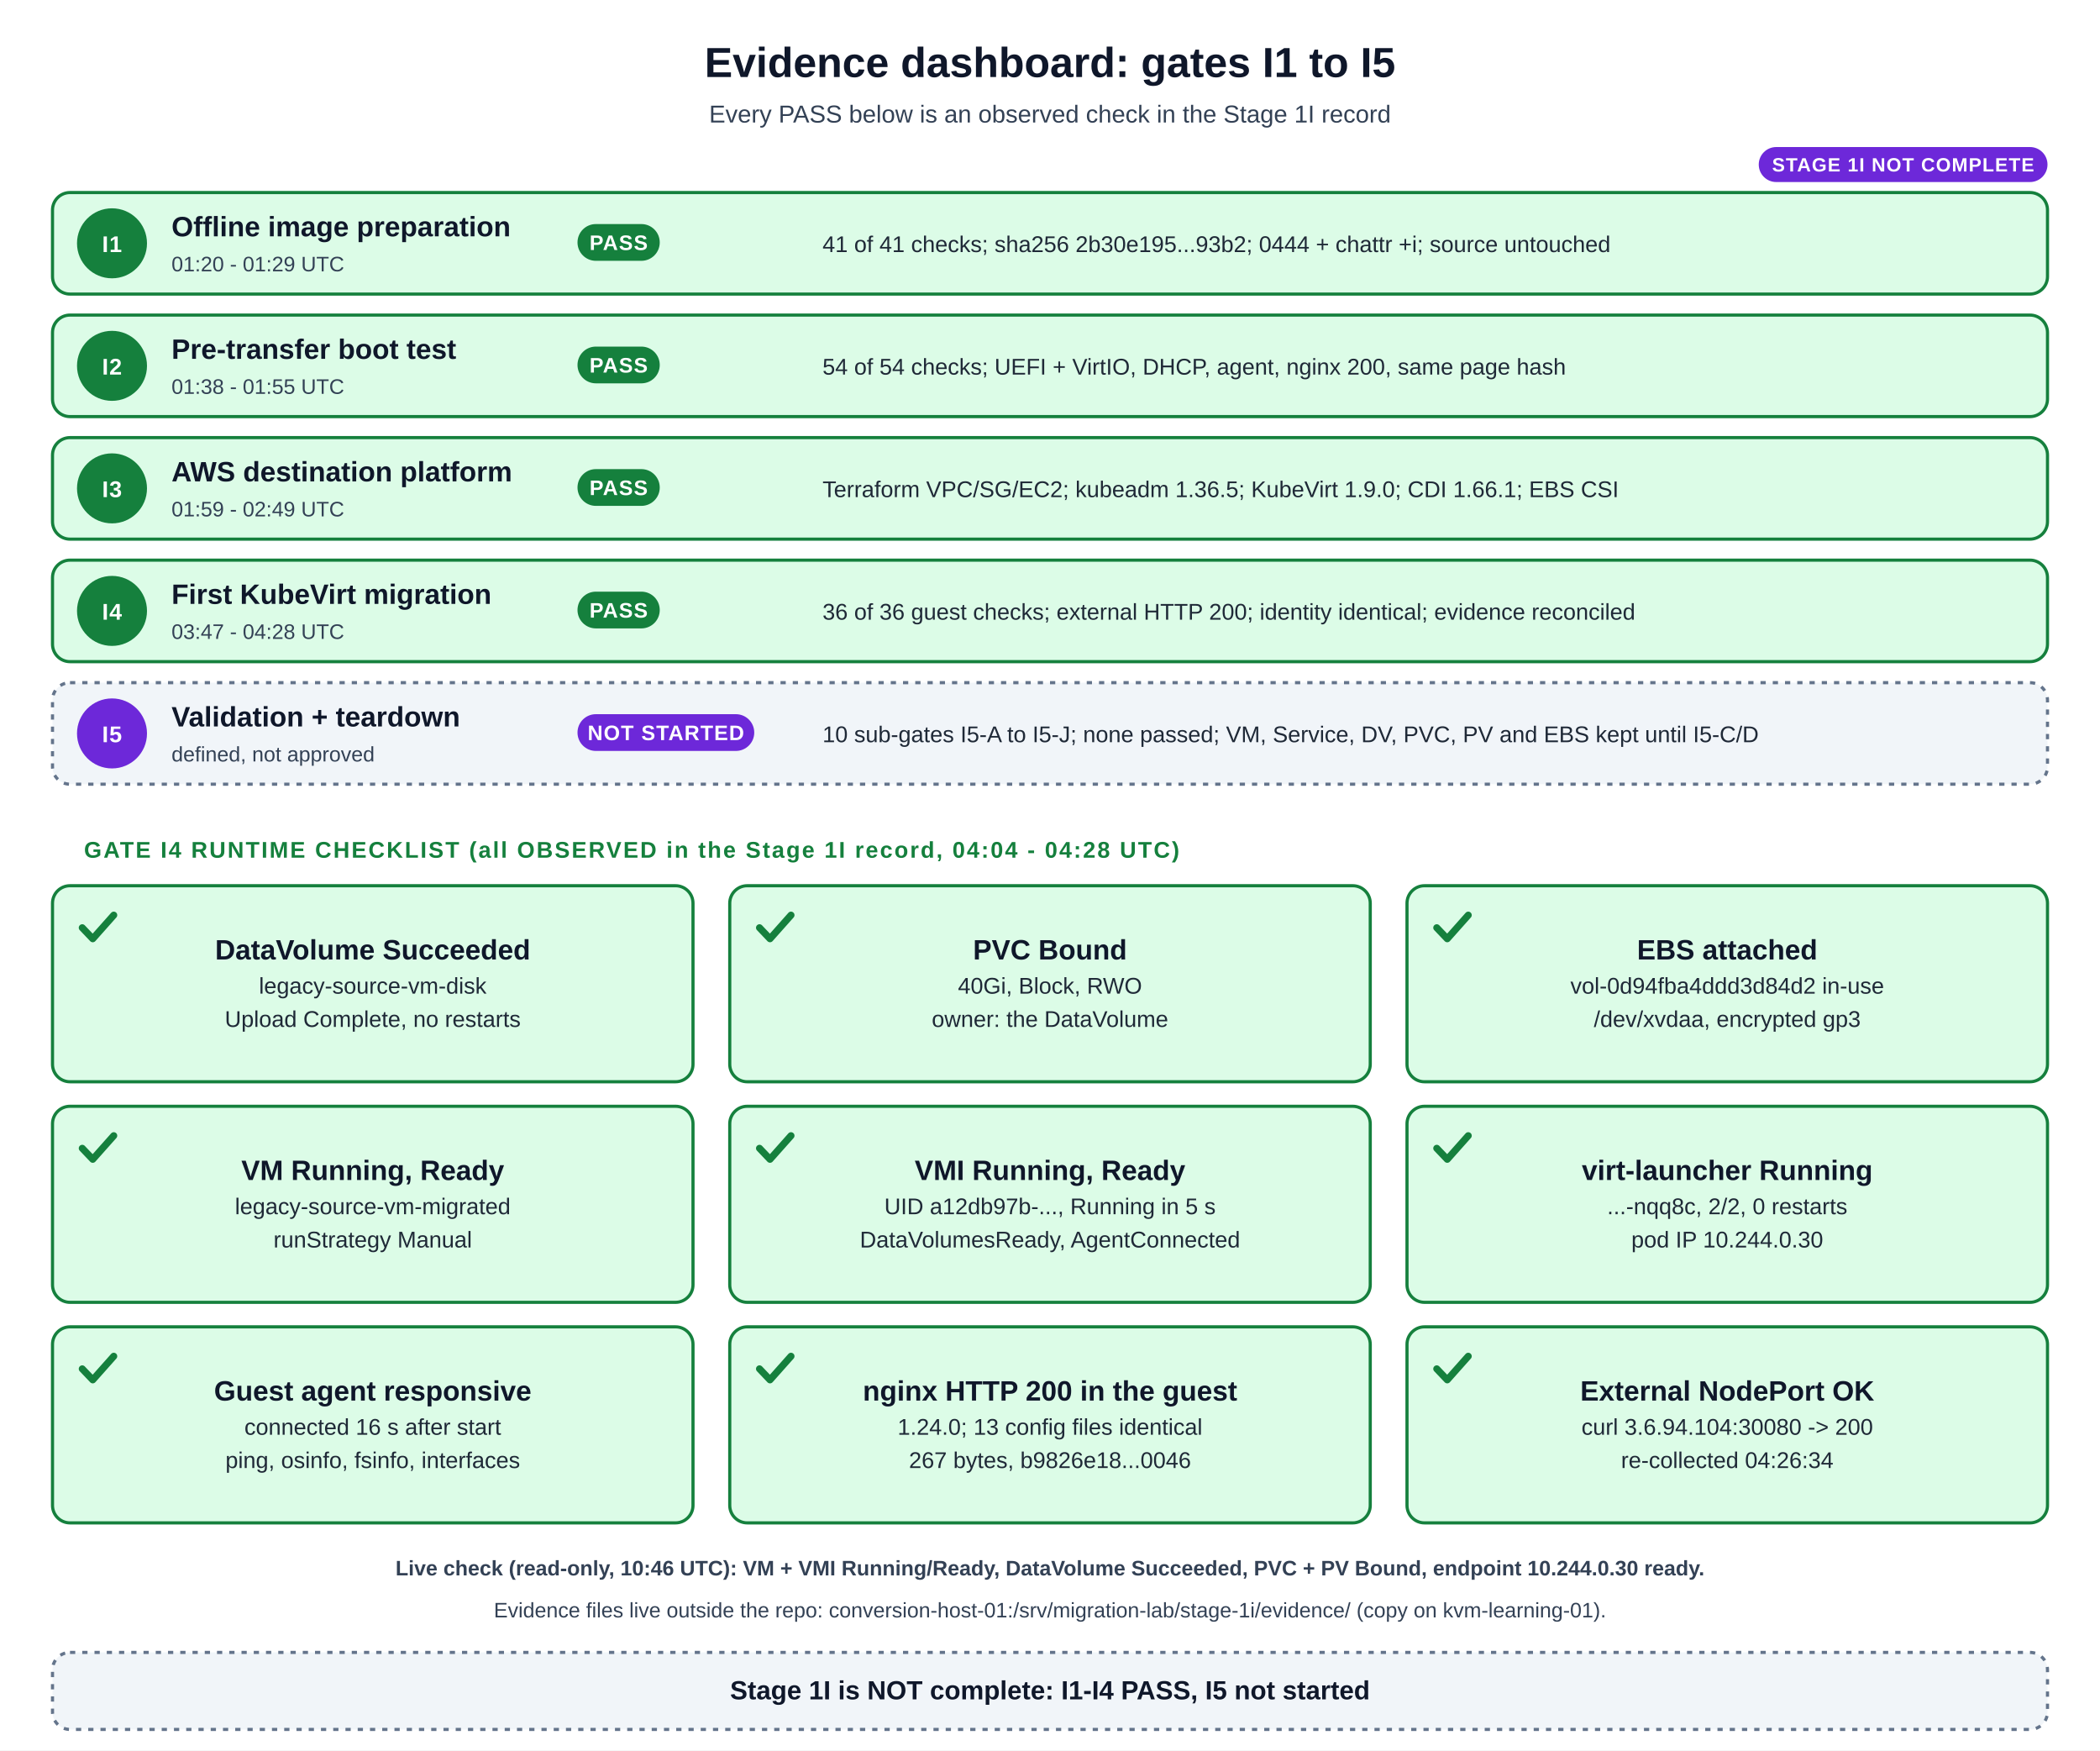
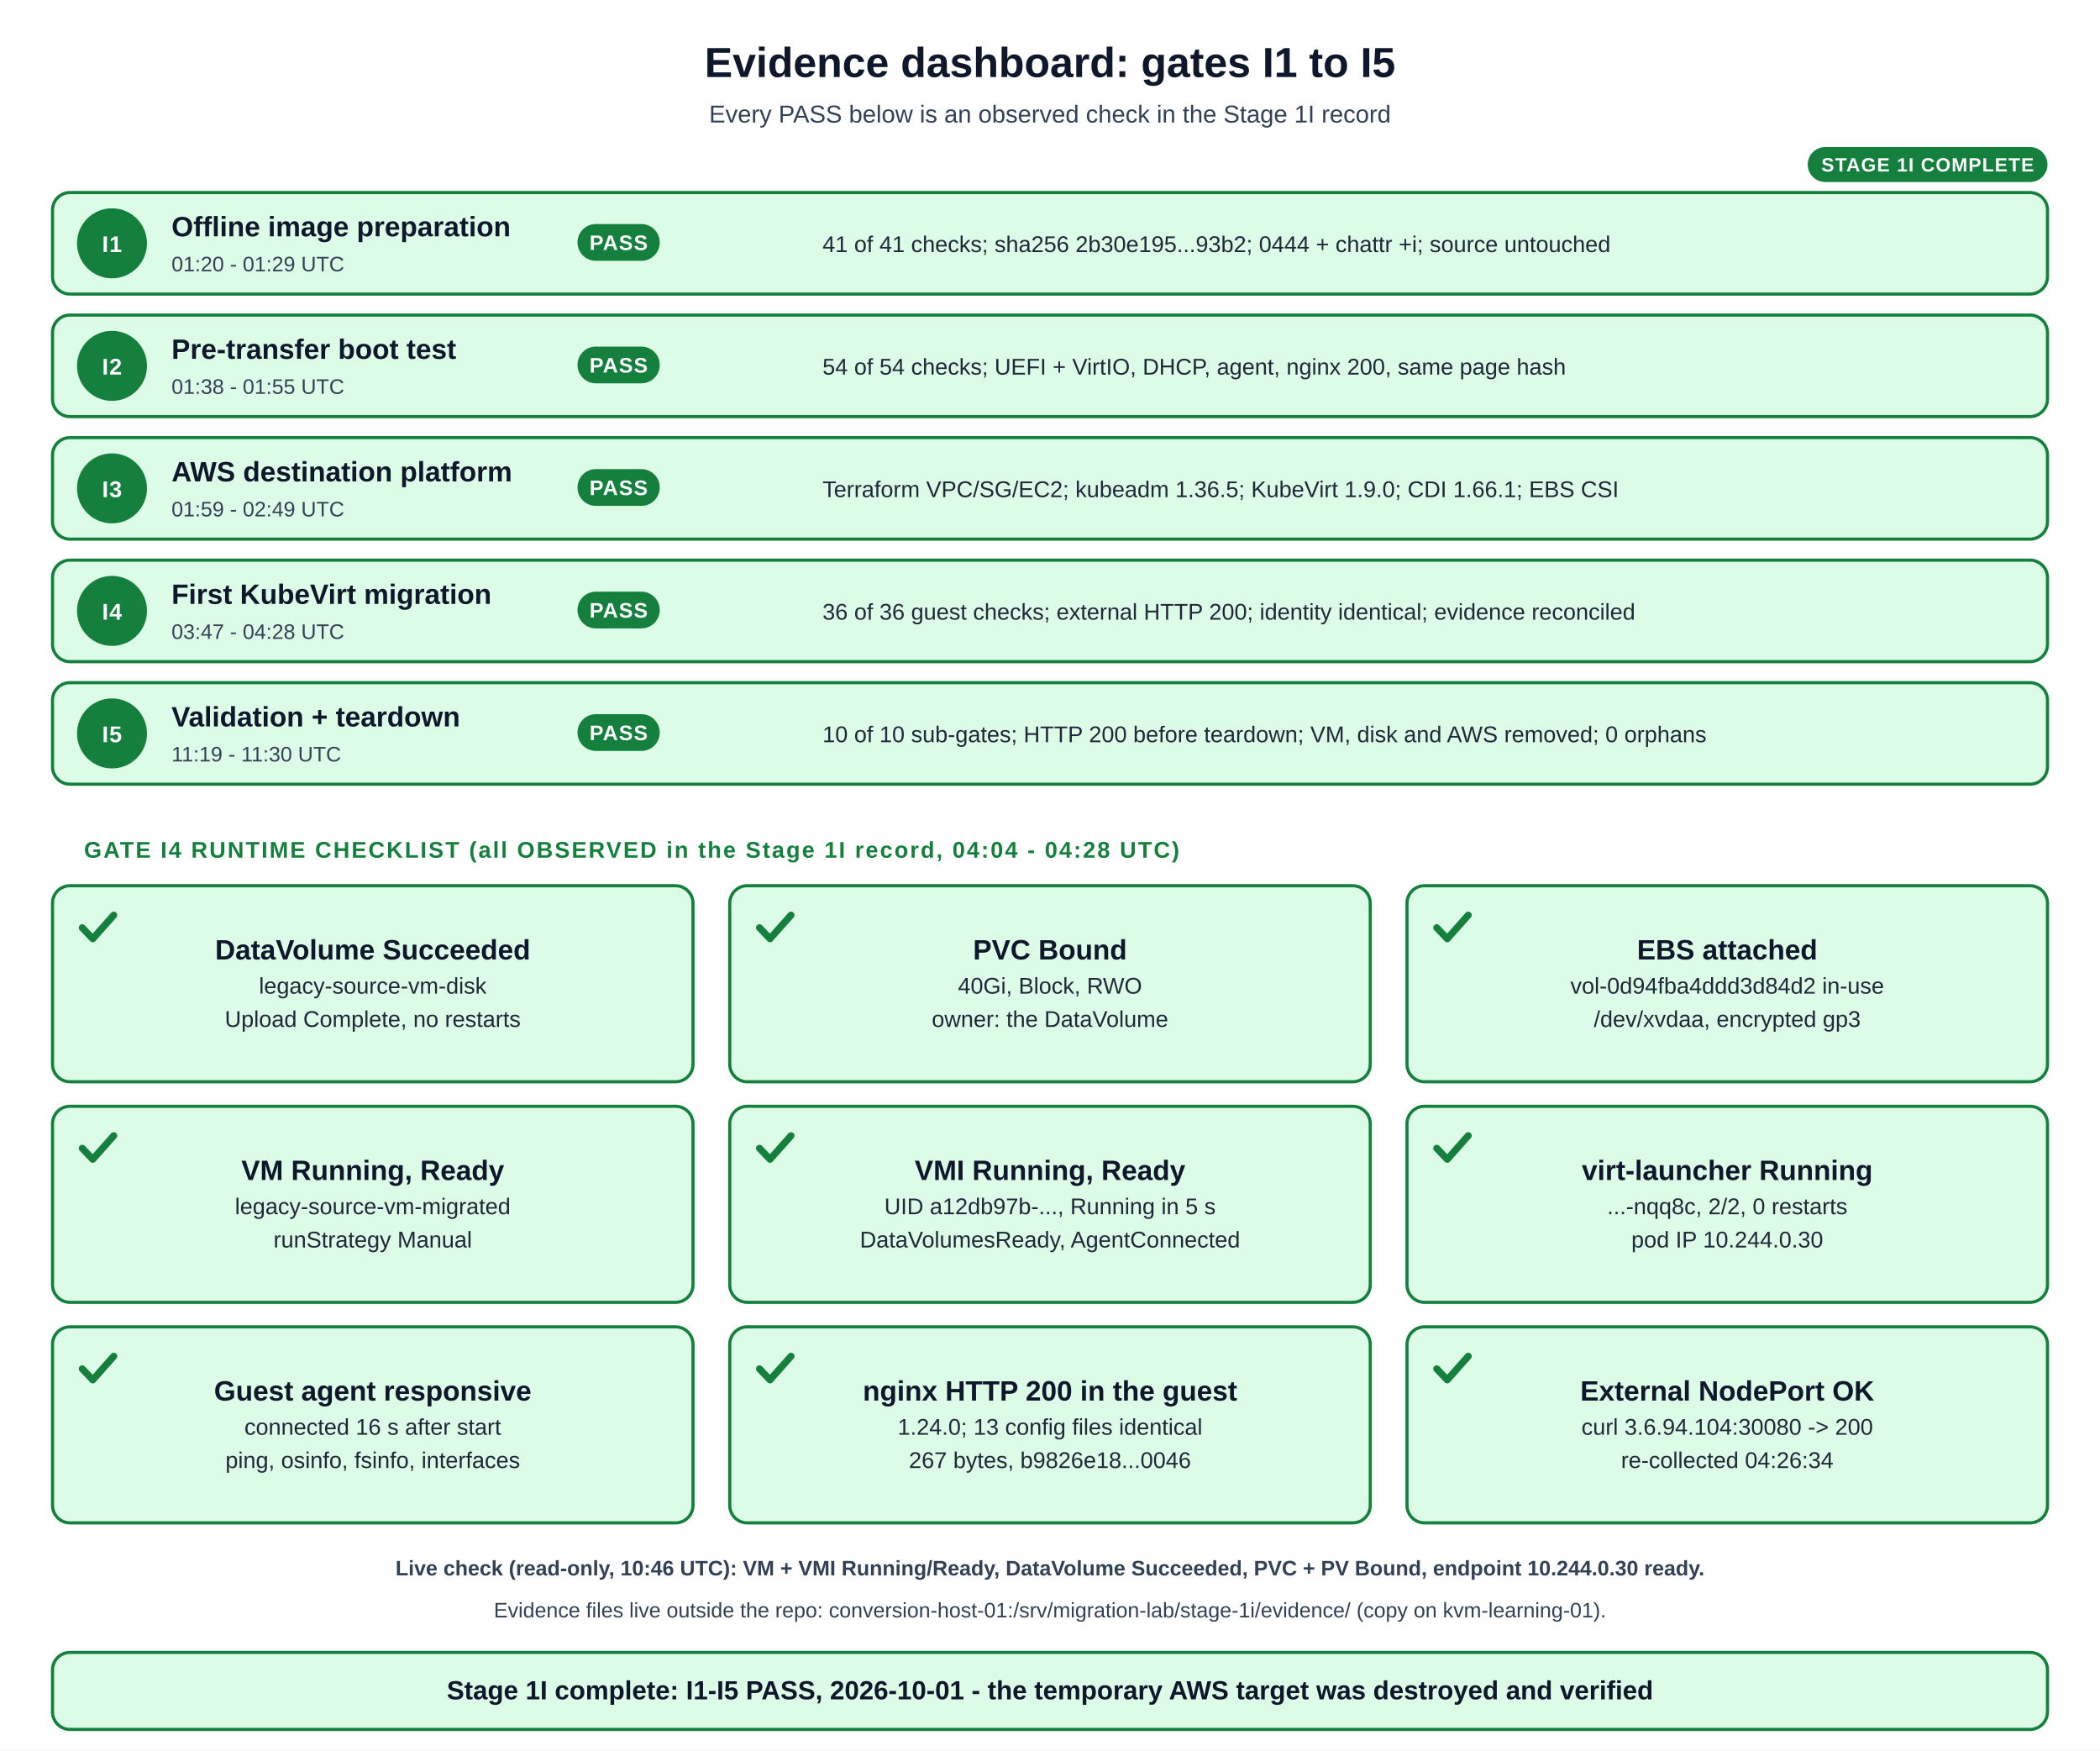
<svg xmlns="http://www.w3.org/2000/svg" width="1200" height="1000" viewBox="0 0 1200 1000" role="img" aria-labelledby="title desc">
  <style>
    text { font-family: 'Segoe UI', Arial, sans-serif; }
    .h { font-size: 24px; font-weight: 700; fill: #0f172a; }
    .h2 { font-size: 17px; font-weight: 700; fill: #0f172a; }
    .sub { font-size: 14px; fill: #334155; }
    .t { font-weight: 600; fill: #0f172a; }
    .s { fill: #1f2937; }
    .xs { font-size: 12px; fill: #334155; }
    .lab { font-size: 13px; font-weight: 700; fill: #334155; letter-spacing: 1px; }
    .pill { font-size: 11px; font-weight: 700; fill: #ffffff; letter-spacing: 0.5px; }
    .halo { paint-order: stroke; stroke: #ffffff; stroke-width: 5px; stroke-linejoin: round; }
  </style>
  <defs />
  <rect width="1200" height="1000" fill="#ffffff" />
  <text x="600.0" y="44" class="h" text-anchor="middle">Evidence dashboard: gates I1 to I5</text>
  <text x="600.0" y="70" class="sub" text-anchor="middle">Every PASS below is an observed check in the Stage 1I record</text>
-   <rect x="1005" y="84" width="165" height="20" rx="10.0" fill="#6d28d9" />
-   <text x="1087.5" y="97.96" class="pill" text-anchor="middle" style="font-size:11px">STAGE 1I NOT COMPLETE</text>
+   <rect x="1033" y="84" width="137" height="20" rx="10.0" fill="#15803d" />
+   <text x="1101.5" y="97.96" class="pill" text-anchor="middle" style="font-size:11px">STAGE 1I COMPLETE</text>
  <rect x="30" y="110" width="1140" height="58" rx="10" fill="#dcfce7" stroke="#15803d" stroke-width="1.8" />
  <circle cx="64" cy="139" r="20" fill="#15803d" />
  <text x="64" y="144" class="pill" text-anchor="middle" style="font-size:13px">I1</text>
  <text x="98" y="135" class="t" text-anchor="start" style="font-size:16px">Offline image preparation</text>
  <text x="98" y="155" class="xs" text-anchor="start">01:20 - 01:29 UTC</text>
  <rect x="330" y="128" width="47" height="21" rx="10.5" fill="#15803d" />
  <text x="353.5" y="142.82" class="pill" text-anchor="middle" style="font-size:12px">PASS</text>
  <text x="470" y="144" class="s" text-anchor="start" style="font-size:13px">41 of 41 checks; sha256 2b30e195...93b2; 0444 + chattr +i; source untouched</text>
  <rect x="30" y="180" width="1140" height="58" rx="10" fill="#dcfce7" stroke="#15803d" stroke-width="1.8" />
  <circle cx="64" cy="209" r="20" fill="#15803d" />
  <text x="64" y="214" class="pill" text-anchor="middle" style="font-size:13px">I2</text>
  <text x="98" y="205" class="t" text-anchor="start" style="font-size:16px">Pre-transfer boot test</text>
  <text x="98" y="225" class="xs" text-anchor="start">01:38 - 01:55 UTC</text>
  <rect x="330" y="198" width="47" height="21" rx="10.5" fill="#15803d" />
  <text x="353.5" y="212.82" class="pill" text-anchor="middle" style="font-size:12px">PASS</text>
  <text x="470" y="214" class="s" text-anchor="start" style="font-size:13px">54 of 54 checks; UEFI + VirtIO, DHCP, agent, nginx 200, same page hash</text>
  <rect x="30" y="250" width="1140" height="58" rx="10" fill="#dcfce7" stroke="#15803d" stroke-width="1.8" />
  <circle cx="64" cy="279" r="20" fill="#15803d" />
  <text x="64" y="284" class="pill" text-anchor="middle" style="font-size:13px">I3</text>
  <text x="98" y="275" class="t" text-anchor="start" style="font-size:16px">AWS destination platform</text>
  <text x="98" y="295" class="xs" text-anchor="start">01:59 - 02:49 UTC</text>
  <rect x="330" y="268" width="47" height="21" rx="10.5" fill="#15803d" />
  <text x="353.5" y="282.82" class="pill" text-anchor="middle" style="font-size:12px">PASS</text>
  <text x="470" y="284" class="s" text-anchor="start" style="font-size:13px">Terraform VPC/SG/EC2; kubeadm 1.36.5; KubeVirt 1.9.0; CDI 1.66.1; EBS CSI</text>
  <rect x="30" y="320" width="1140" height="58" rx="10" fill="#dcfce7" stroke="#15803d" stroke-width="1.8" />
  <circle cx="64" cy="349" r="20" fill="#15803d" />
  <text x="64" y="354" class="pill" text-anchor="middle" style="font-size:13px">I4</text>
  <text x="98" y="345" class="t" text-anchor="start" style="font-size:16px">First KubeVirt migration</text>
  <text x="98" y="365" class="xs" text-anchor="start">03:47 - 04:28 UTC</text>
  <rect x="330" y="338" width="47" height="21" rx="10.5" fill="#15803d" />
  <text x="353.5" y="352.82" class="pill" text-anchor="middle" style="font-size:12px">PASS</text>
  <text x="470" y="354" class="s" text-anchor="start" style="font-size:13px">36 of 36 guest checks; external HTTP 200; identity identical; evidence reconciled</text>
-   <rect x="30" y="390" width="1140" height="58" rx="10" fill="#f1f5f9" stroke="#64748b" stroke-width="1.8" stroke-dasharray="3 4" />
-   <circle cx="64" cy="419" r="20" fill="#6d28d9" />
+   <rect x="30" y="390" width="1140" height="58" rx="10" fill="#dcfce7" stroke="#15803d" stroke-width="1.8" />
+   <circle cx="64" cy="419" r="20" fill="#15803d" />
  <text x="64" y="424" class="pill" text-anchor="middle" style="font-size:13px">I5</text>
  <text x="98" y="415" class="t" text-anchor="start" style="font-size:16px">Validation + teardown</text>
-   <text x="98" y="435" class="xs" text-anchor="start">defined, not approved</text>
-   <rect x="330" y="408" width="101" height="21" rx="10.5" fill="#6d28d9" />
-   <text x="380.5" y="422.82" class="pill" text-anchor="middle" style="font-size:12px">NOT STARTED</text>
-   <text x="470" y="424" class="s" text-anchor="start" style="font-size:13px">10 sub-gates I5-A to I5-J; none passed; VM, Service, DV, PVC, PV and EBS kept until I5-C/D</text>
+   <text x="98" y="435" class="xs" text-anchor="start">11:19 - 11:30 UTC</text>
+   <rect x="330" y="408" width="47" height="21" rx="10.5" fill="#15803d" />
+   <text x="353.5" y="422.82" class="pill" text-anchor="middle" style="font-size:12px">PASS</text>
+   <text x="470" y="424" class="s" text-anchor="start" style="font-size:13px">10 of 10 sub-gates; HTTP 200 before teardown; VM, disk and AWS removed; 0 orphans</text>
  <text x="48" y="490" class="lab" text-anchor="start" style="fill:#15803d">GATE I4 RUNTIME CHECKLIST  (all OBSERVED in the Stage 1I record, 04:04 - 04:28 UTC)</text>
  <rect x="30" y="506" width="366" height="112" rx="10" fill="#dcfce7" stroke="#15803d" stroke-width="1.8" />
  <text x="213.0" y="548.12" class="t" text-anchor="middle" style="font-size:16px">DataVolume Succeeded</text>
  <text x="213.0" y="567.66" class="s" text-anchor="middle" style="font-size:13px">legacy-source-vm-disk</text>
  <text x="213.0" y="586.66" class="s" text-anchor="middle" style="font-size:13px">Upload Complete, no restarts</text>
  <path d="M47,530 L53.0,536.3 L65,522.8" fill="none" stroke="#15803d" stroke-width="4" stroke-linecap="round" stroke-linejoin="round" />
  <rect x="417" y="506" width="366" height="112" rx="10" fill="#dcfce7" stroke="#15803d" stroke-width="1.8" />
  <text x="600.0" y="548.12" class="t" text-anchor="middle" style="font-size:16px">PVC Bound</text>
  <text x="600.0" y="567.66" class="s" text-anchor="middle" style="font-size:13px">40Gi, Block, RWO</text>
  <text x="600.0" y="586.66" class="s" text-anchor="middle" style="font-size:13px">owner: the DataVolume</text>
  <path d="M434,530 L440.0,536.3 L452,522.8" fill="none" stroke="#15803d" stroke-width="4" stroke-linecap="round" stroke-linejoin="round" />
  <rect x="804" y="506" width="366" height="112" rx="10" fill="#dcfce7" stroke="#15803d" stroke-width="1.8" />
  <text x="987.0" y="548.12" class="t" text-anchor="middle" style="font-size:16px">EBS attached</text>
  <text x="987.0" y="567.66" class="s" text-anchor="middle" style="font-size:13px">vol-0d94fba4ddd3d84d2 in-use</text>
  <text x="987.0" y="586.66" class="s" text-anchor="middle" style="font-size:13px">/dev/xvdaa, encrypted gp3</text>
  <path d="M821,530 L827.0,536.3 L839,522.8" fill="none" stroke="#15803d" stroke-width="4" stroke-linecap="round" stroke-linejoin="round" />
  <rect x="30" y="632" width="366" height="112" rx="10" fill="#dcfce7" stroke="#15803d" stroke-width="1.8" />
  <text x="213.0" y="674.12" class="t" text-anchor="middle" style="font-size:16px">VM Running, Ready</text>
  <text x="213.0" y="693.66" class="s" text-anchor="middle" style="font-size:13px">legacy-source-vm-migrated</text>
  <text x="213.0" y="712.66" class="s" text-anchor="middle" style="font-size:13px">runStrategy Manual</text>
  <path d="M47,656 L53.0,662.3 L65,648.8" fill="none" stroke="#15803d" stroke-width="4" stroke-linecap="round" stroke-linejoin="round" />
  <rect x="417" y="632" width="366" height="112" rx="10" fill="#dcfce7" stroke="#15803d" stroke-width="1.8" />
  <text x="600.0" y="674.12" class="t" text-anchor="middle" style="font-size:16px">VMI Running, Ready</text>
  <text x="600.0" y="693.66" class="s" text-anchor="middle" style="font-size:13px">UID a12db97b-..., Running in 5 s</text>
  <text x="600.0" y="712.66" class="s" text-anchor="middle" style="font-size:13px">DataVolumesReady, AgentConnected</text>
  <path d="M434,656 L440.0,662.3 L452,648.8" fill="none" stroke="#15803d" stroke-width="4" stroke-linecap="round" stroke-linejoin="round" />
  <rect x="804" y="632" width="366" height="112" rx="10" fill="#dcfce7" stroke="#15803d" stroke-width="1.8" />
  <text x="987.0" y="674.12" class="t" text-anchor="middle" style="font-size:16px">virt-launcher Running</text>
  <text x="987.0" y="693.66" class="s" text-anchor="middle" style="font-size:13px">...-nqq8c, 2/2, 0 restarts</text>
  <text x="987.0" y="712.66" class="s" text-anchor="middle" style="font-size:13px">pod IP 10.244.0.30</text>
  <path d="M821,656 L827.0,662.3 L839,648.8" fill="none" stroke="#15803d" stroke-width="4" stroke-linecap="round" stroke-linejoin="round" />
  <rect x="30" y="758" width="366" height="112" rx="10" fill="#dcfce7" stroke="#15803d" stroke-width="1.8" />
  <text x="213.0" y="800.12" class="t" text-anchor="middle" style="font-size:16px">Guest agent responsive</text>
  <text x="213.0" y="819.66" class="s" text-anchor="middle" style="font-size:13px">connected 16 s after start</text>
  <text x="213.0" y="838.66" class="s" text-anchor="middle" style="font-size:13px">ping, osinfo, fsinfo, interfaces</text>
  <path d="M47,782 L53.0,788.3 L65,774.8" fill="none" stroke="#15803d" stroke-width="4" stroke-linecap="round" stroke-linejoin="round" />
  <rect x="417" y="758" width="366" height="112" rx="10" fill="#dcfce7" stroke="#15803d" stroke-width="1.8" />
  <text x="600.0" y="800.12" class="t" text-anchor="middle" style="font-size:16px">nginx HTTP 200 in the guest</text>
  <text x="600.0" y="819.66" class="s" text-anchor="middle" style="font-size:13px">1.24.0; 13 config files identical</text>
  <text x="600.0" y="838.66" class="s" text-anchor="middle" style="font-size:13px">267 bytes, b9826e18...0046</text>
  <path d="M434,782 L440.0,788.3 L452,774.8" fill="none" stroke="#15803d" stroke-width="4" stroke-linecap="round" stroke-linejoin="round" />
  <rect x="804" y="758" width="366" height="112" rx="10" fill="#dcfce7" stroke="#15803d" stroke-width="1.8" />
  <text x="987.0" y="800.12" class="t" text-anchor="middle" style="font-size:16px">External NodePort OK</text>
  <text x="987.0" y="819.66" class="s" text-anchor="middle" style="font-size:13px">curl 3.6.94.104:30080 -&gt; 200</text>
  <text x="987.0" y="838.66" class="s" text-anchor="middle" style="font-size:13px">re-collected 04:26:34</text>
  <path d="M821,782 L827.0,788.3 L839,774.8" fill="none" stroke="#15803d" stroke-width="4" stroke-linecap="round" stroke-linejoin="round" />
  <text x="600" y="900" class="xs" text-anchor="middle" style="font-weight:600">Live check (read-only, 10:46 UTC): VM + VMI Running/Ready, DataVolume Succeeded, PVC + PV Bound, endpoint 10.244.0.30 ready.</text>
  <text x="600" y="924" class="xs" text-anchor="middle">Evidence files live outside the repo: conversion-host-01:/srv/migration-lab/stage-1i/evidence/ (copy on kvm-learning-01).</text>
-   <rect x="30" y="944" width="1140" height="44" rx="10" fill="#f1f5f9" stroke="#64748b" stroke-width="1.8" stroke-dasharray="3 4" />
-   <text x="600.0" y="970.8" class="t" text-anchor="middle" style="font-size:15px">Stage 1I is NOT complete: I1-I4 PASS, I5 not started</text>
+   <rect x="30" y="944" width="1140" height="44" rx="10" fill="#dcfce7" stroke="#15803d" stroke-width="1.8" />
+   <text x="600.0" y="970.8" class="t" text-anchor="middle" style="font-size:15px">Stage 1I complete: I1-I5 PASS, 2026-10-01 - the temporary AWS target was destroyed and verified</text>
</svg>
